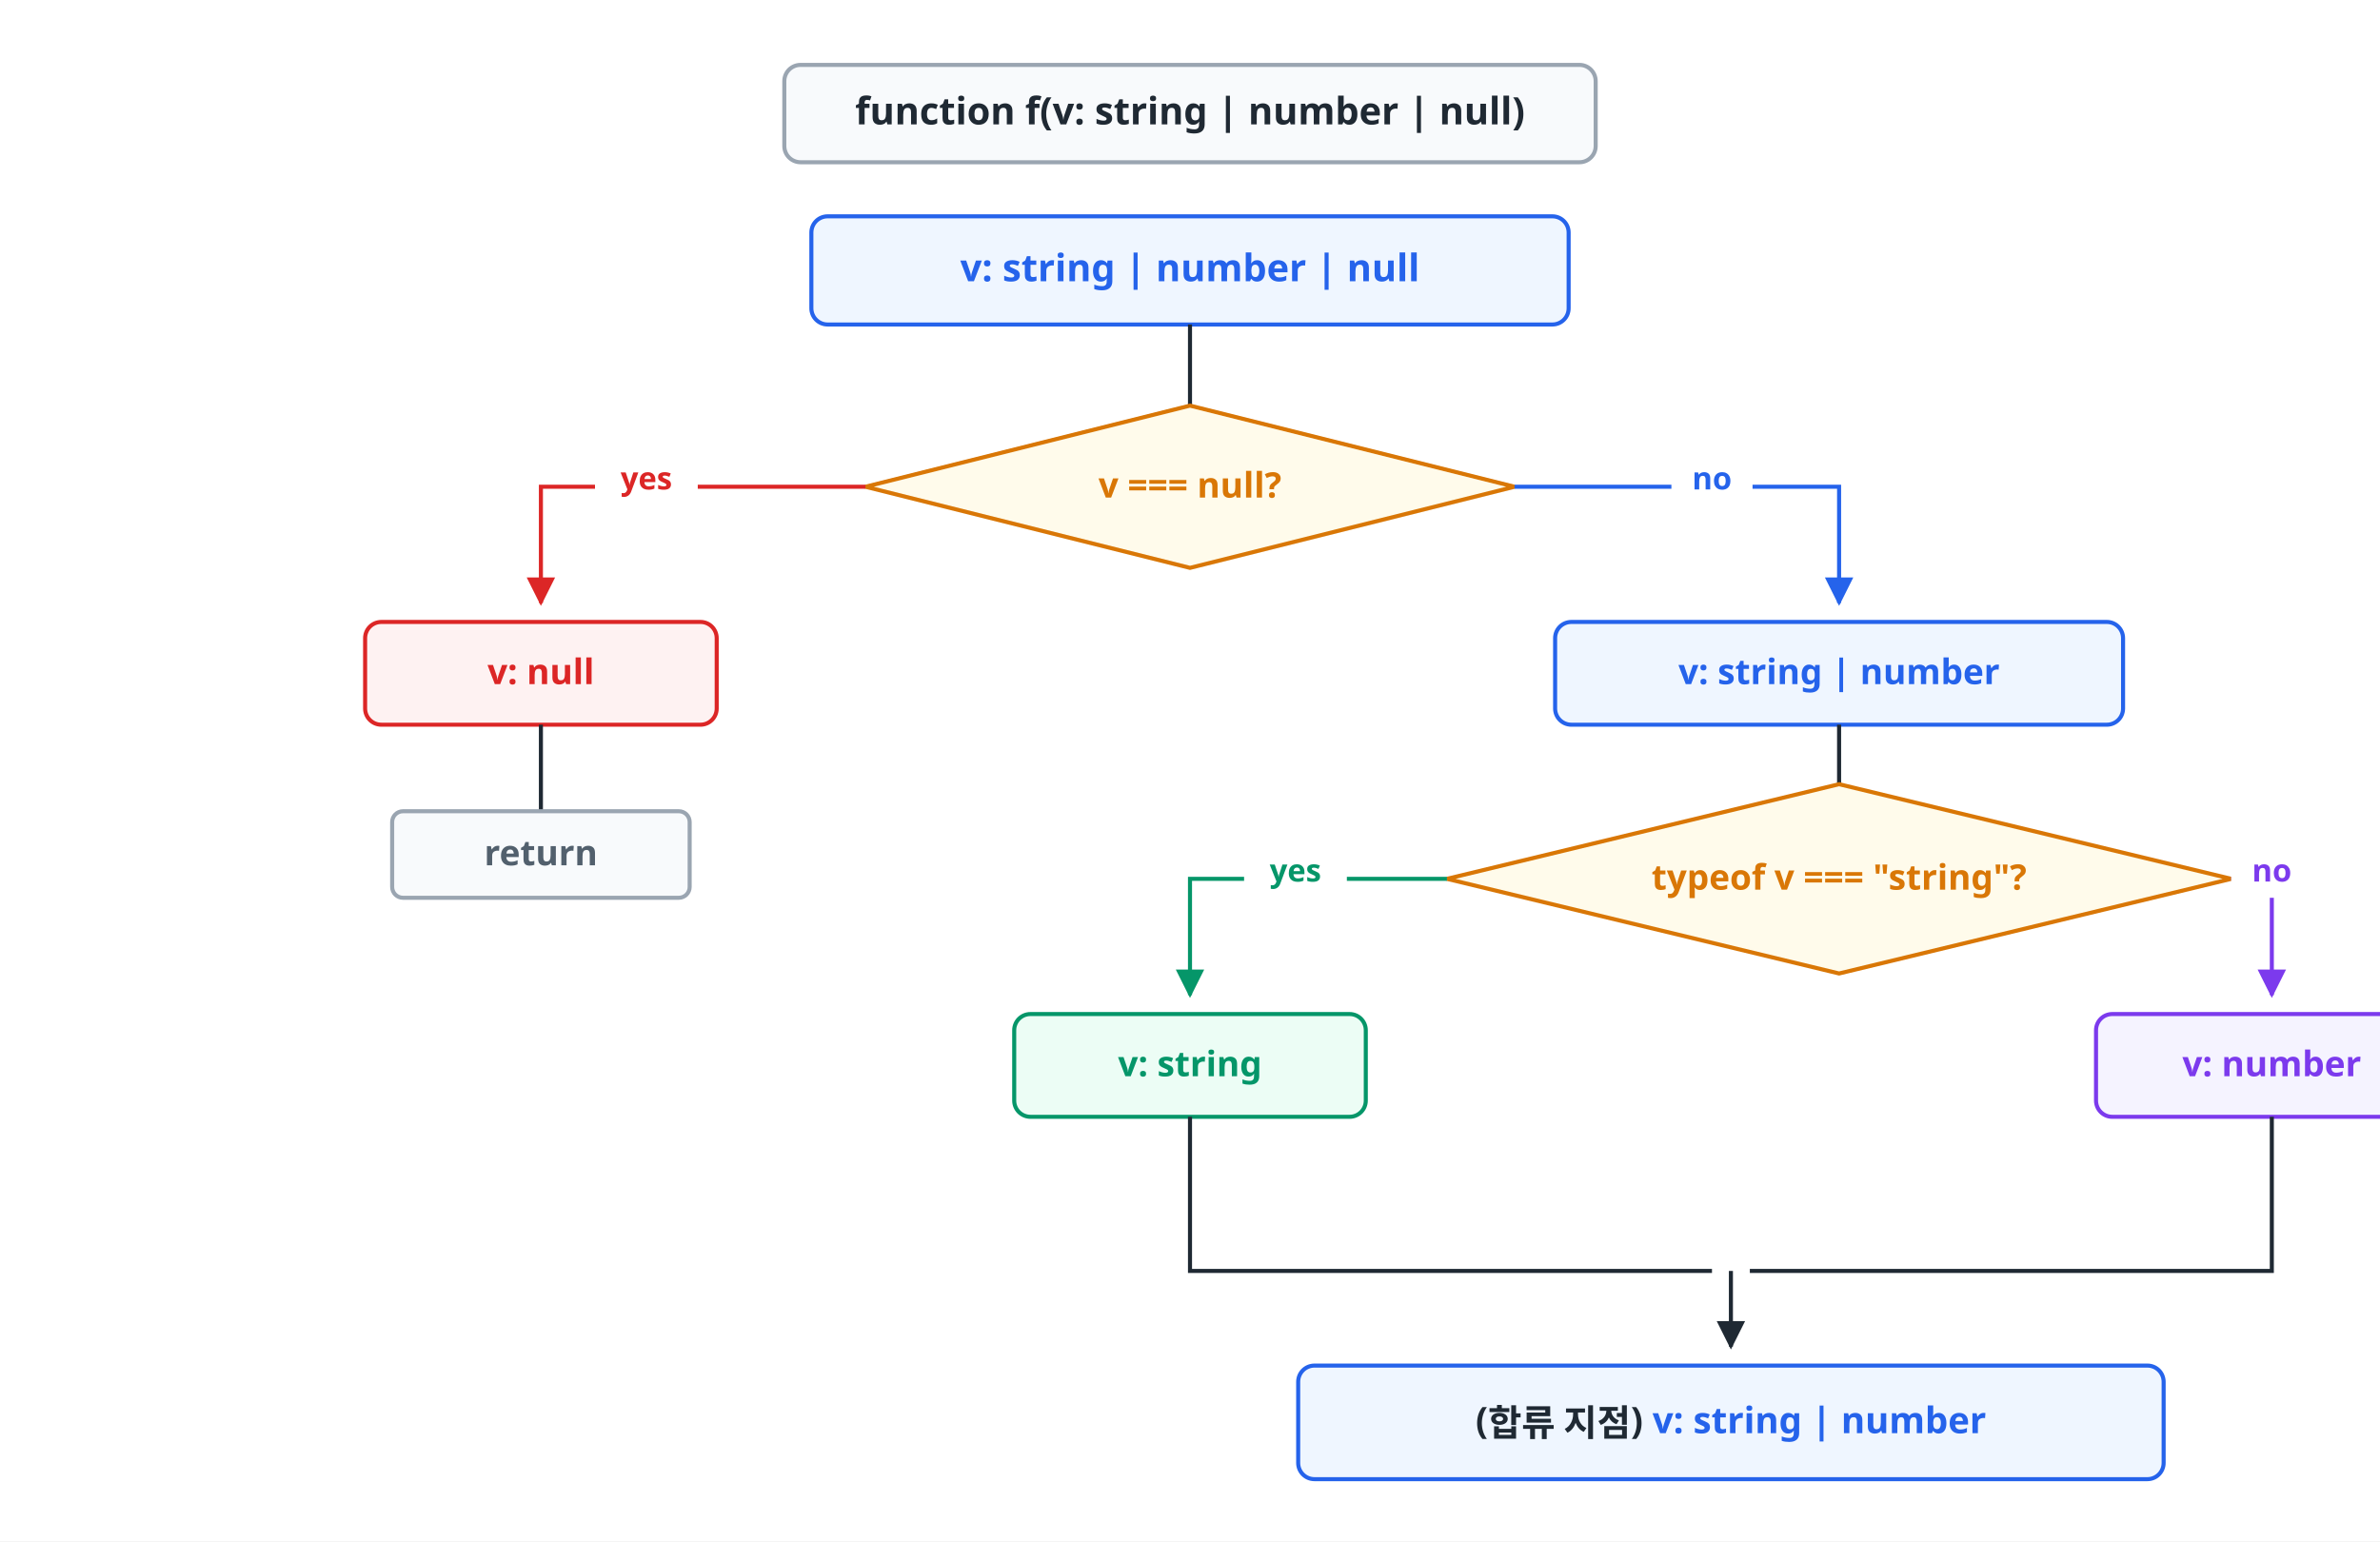
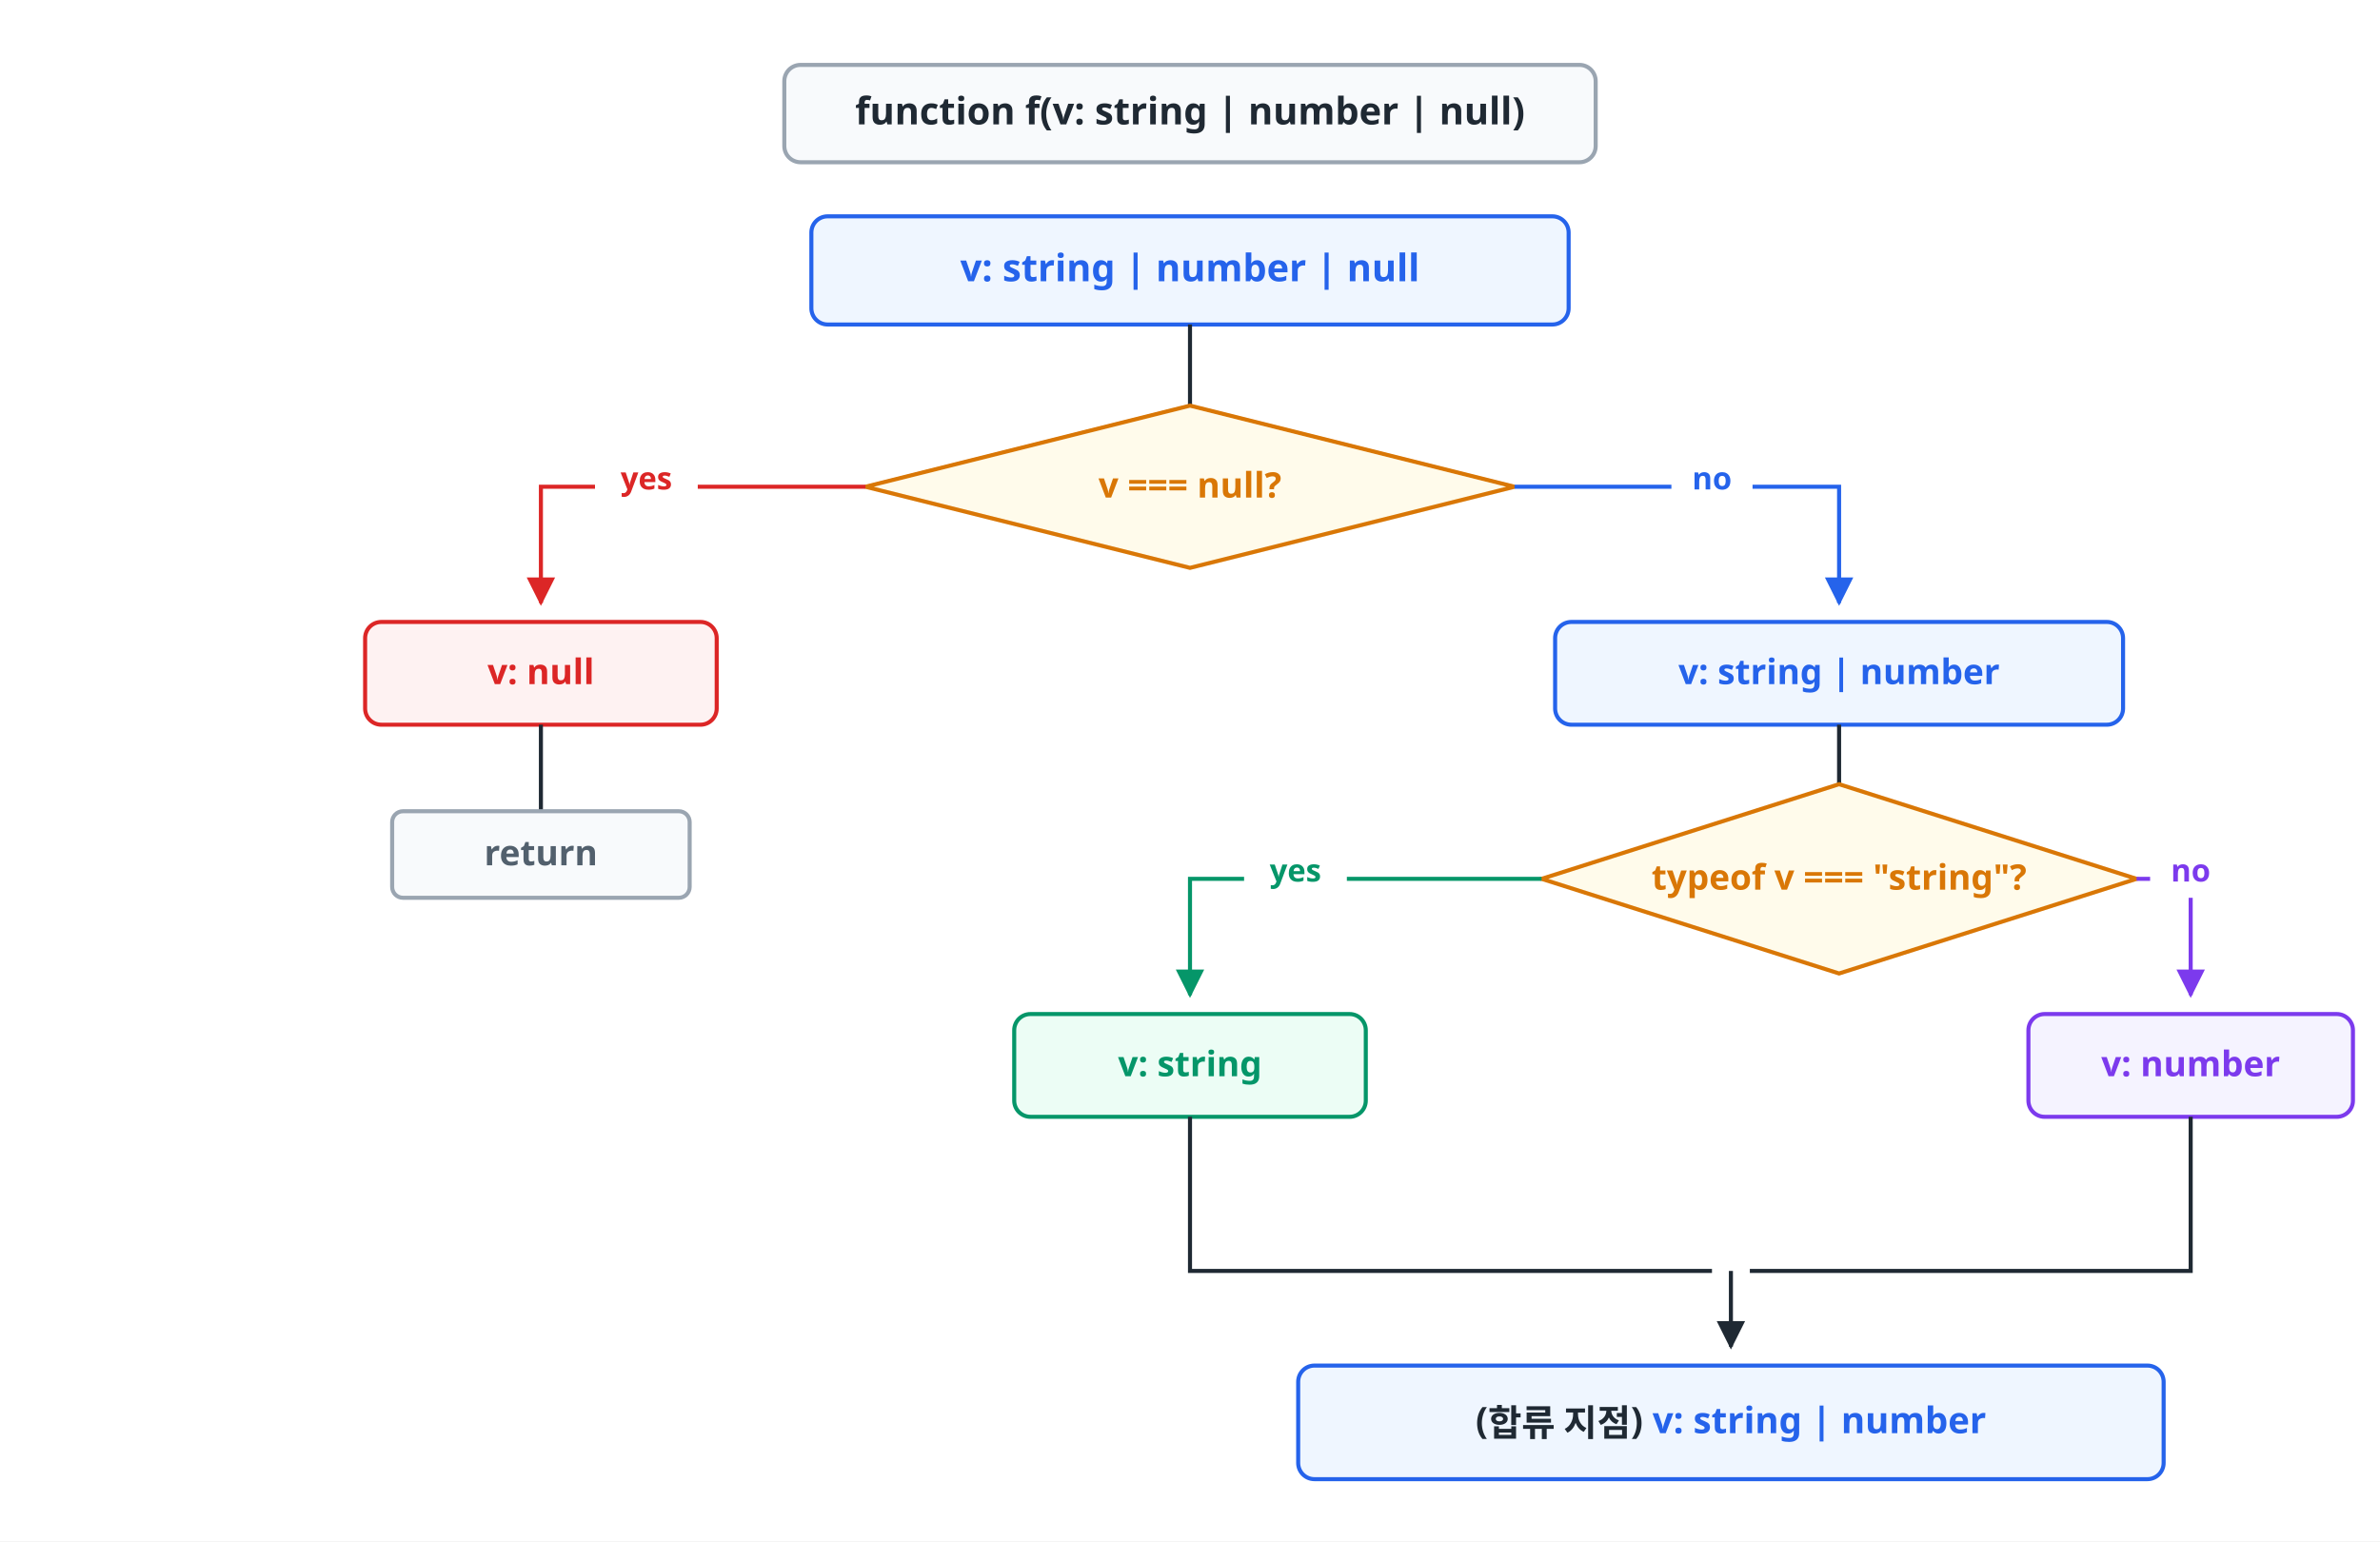
<svg xmlns="http://www.w3.org/2000/svg" viewBox="0 0 880 570" width="880" height="570" font-family="'Malgun Gothic','Apple SD Gothic Neo','Noto Sans KR','Segoe UI',sans-serif" role="img" aria-labelledby="t d">
  <rect width="880" height="570" fill="#ffffff" />
  <defs>
    <marker id="a-ink" viewBox="0 0 10 10" refX="9" refY="5" markerWidth="7" markerHeight="7" orient="auto-start-reverse">
      <path d="M0,0 L10,5 L0,10 z" fill="#1f2933" />
    </marker>
    <marker id="a-blue" viewBox="0 0 10 10" refX="9" refY="5" markerWidth="7" markerHeight="7" orient="auto-start-reverse">
      <path d="M0,0 L10,5 L0,10 z" fill="#2563eb" />
    </marker>
    <marker id="a-green" viewBox="0 0 10 10" refX="9" refY="5" markerWidth="7" markerHeight="7" orient="auto-start-reverse">
      <path d="M0,0 L10,5 L0,10 z" fill="#059669" />
    </marker>
    <marker id="a-purple" viewBox="0 0 10 10" refX="9" refY="5" markerWidth="7" markerHeight="7" orient="auto-start-reverse">
      <path d="M0,0 L10,5 L0,10 z" fill="#7c3aed" />
    </marker>
    <marker id="a-red" viewBox="0 0 10 10" refX="9" refY="5" markerWidth="7" markerHeight="7" orient="auto-start-reverse">
      <path d="M0,0 L10,5 L0,10 z" fill="#dc2626" />
    </marker>
  </defs>
  <rect x="290" y="24" width="300" height="36" rx="6" fill="#f8fafc" stroke="#9aa5b1" stroke-width="1.5" />
  <text x="440" y="46" font-size="14" font-weight="bold" fill="#1f2933" text-anchor="middle">function f(v: string | number | null)</text>
  <rect x="300" y="80" width="280" height="40" rx="6" fill="#eff6ff" stroke="#2563eb" stroke-width="1.5" />
  <text x="440" y="104" font-size="14" font-weight="bold" fill="#2563eb" text-anchor="middle">v: string | number | null</text>
  <path d="M440,120 L440,150" stroke="#1f2933" stroke-width="1.5" fill="none" />
  <polygon points="440,150 560,180 440,210 320,180" fill="#fffbeb" stroke="#d97706" stroke-width="1.5" />
  <text x="440" y="184" font-size="13" font-weight="bold" fill="#d97706" text-anchor="middle">v === null?</text>
  <path d="M320,180 L200,180 L200,223" stroke="#dc2626" stroke-width="1.5" fill="none" marker-end="url(#a-red)" />
  <rect x="220" y="167" width="38" height="20" fill="#ffffff" rx="3" />
  <text x="239" y="181" font-size="11.5" font-weight="bold" fill="#dc2626" text-anchor="middle">yes</text>
  <rect x="135" y="230" width="130" height="38" rx="6" fill="#fef2f2" stroke="#dc2626" stroke-width="1.5" />
  <text x="200" y="253" font-size="13" font-weight="bold" fill="#dc2626" text-anchor="middle">v: null</text>
  <path d="M200,268 L200,300" stroke="#1f2933" stroke-width="1.5" fill="none" />
  <rect x="145" y="300" width="110" height="32" rx="4" fill="#f8fafc" stroke="#9aa5b1" stroke-width="1.5" />
  <text x="200" y="320" font-size="13" font-weight="bold" fill="#52606d" text-anchor="middle">return</text>
  <path d="M560,180 L680,180 L680,223" stroke="#2563eb" stroke-width="1.5" fill="none" marker-end="url(#a-blue)" />
  <rect x="618" y="167" width="30" height="20" fill="#ffffff" rx="3" />
  <text x="633" y="181" font-size="11.5" font-weight="bold" fill="#2563eb" text-anchor="middle">no</text>
  <rect x="575" y="230" width="210" height="38" rx="6" fill="#eff6ff" stroke="#2563eb" stroke-width="1.5" />
  <text x="680" y="253" font-size="13" font-weight="bold" fill="#2563eb" text-anchor="middle">v: string | number</text>
  <path d="M680,268 L680,290" stroke="#1f2933" stroke-width="1.5" fill="none" />
-   <polygon points="680,290 825,325 680,360 535,325" fill="#fffbeb" stroke="#d97706" stroke-width="1.5" />
+   <polygon points="680,290 790,325 680,360 570,325" fill="#fffbeb" stroke="#d97706" stroke-width="1.5" />
  <text x="680" y="329" font-size="13" font-weight="bold" fill="#d97706" text-anchor="middle">typeof v === "string"?</text>
-   <path d="M535,325 L440,325 L440,368" stroke="#059669" stroke-width="1.5" fill="none" marker-end="url(#a-green)" />
+   <path d="M570,325 L440,325 L440,368" stroke="#059669" stroke-width="1.5" fill="none" marker-end="url(#a-green)" />
  <rect x="460" y="312" width="38" height="20" fill="#ffffff" rx="3" />
  <text x="479" y="326" font-size="11.5" font-weight="bold" fill="#059669" text-anchor="middle">yes</text>
  <rect x="375" y="375" width="130" height="38" rx="6" fill="#ecfdf5" stroke="#059669" stroke-width="1.5" />
  <text x="440" y="398" font-size="13" font-weight="bold" fill="#059669" text-anchor="middle">v: string</text>
-   <path d="M825,325 L840,325 L840,368" stroke="#7c3aed" stroke-width="1.5" fill="none" marker-end="url(#a-purple)" />
-   <rect x="825" y="312" width="30" height="20" fill="#ffffff" rx="3" />
-   <text x="840" y="326" font-size="11.5" font-weight="bold" fill="#7c3aed" text-anchor="middle">no</text>
-   <rect x="775" y="375" width="130" height="38" rx="6" fill="#f5f3ff" stroke="#7c3aed" stroke-width="1.5" />
-   <text x="840" y="398" font-size="13" font-weight="bold" fill="#7c3aed" text-anchor="middle">v: number</text>
+   <path d="M790,325 L810,325 L810,368" stroke="#7c3aed" stroke-width="1.5" fill="none" marker-end="url(#a-purple)" />
+   <rect x="795" y="312" width="30" height="20" fill="#ffffff" rx="3" />
+   <text x="810" y="326" font-size="11.5" font-weight="bold" fill="#7c3aed" text-anchor="middle">no</text>
+   <rect x="750" y="375" width="120" height="38" rx="6" fill="#f5f3ff" stroke="#7c3aed" stroke-width="1.5" />
+   <text x="810" y="398" font-size="13" font-weight="bold" fill="#7c3aed" text-anchor="middle">v: number</text>
  <path d="M440,413 L440,470 L633,470" stroke="#1f2933" stroke-width="1.5" fill="none" />
-   <path d="M840,413 L840,470 L647,470" stroke="#1f2933" stroke-width="1.5" fill="none" />
+   <path d="M810,413 L810,470 L647,470" stroke="#1f2933" stroke-width="1.5" fill="none" />
  <path d="M640,470 L640,498" stroke="#1f2933" stroke-width="1.5" fill="none" marker-end="url(#a-ink)" />
  <rect x="480" y="505" width="320" height="42" rx="6" fill="#eff6ff" stroke="#2563eb" stroke-width="1.5" />
  <text x="640" y="530" font-size="13.5" font-weight="bold" fill="#1f2933" text-anchor="middle">(합류 지점) <tspan fill="#2563eb">v: string | number</tspan>
  </text>
</svg>
